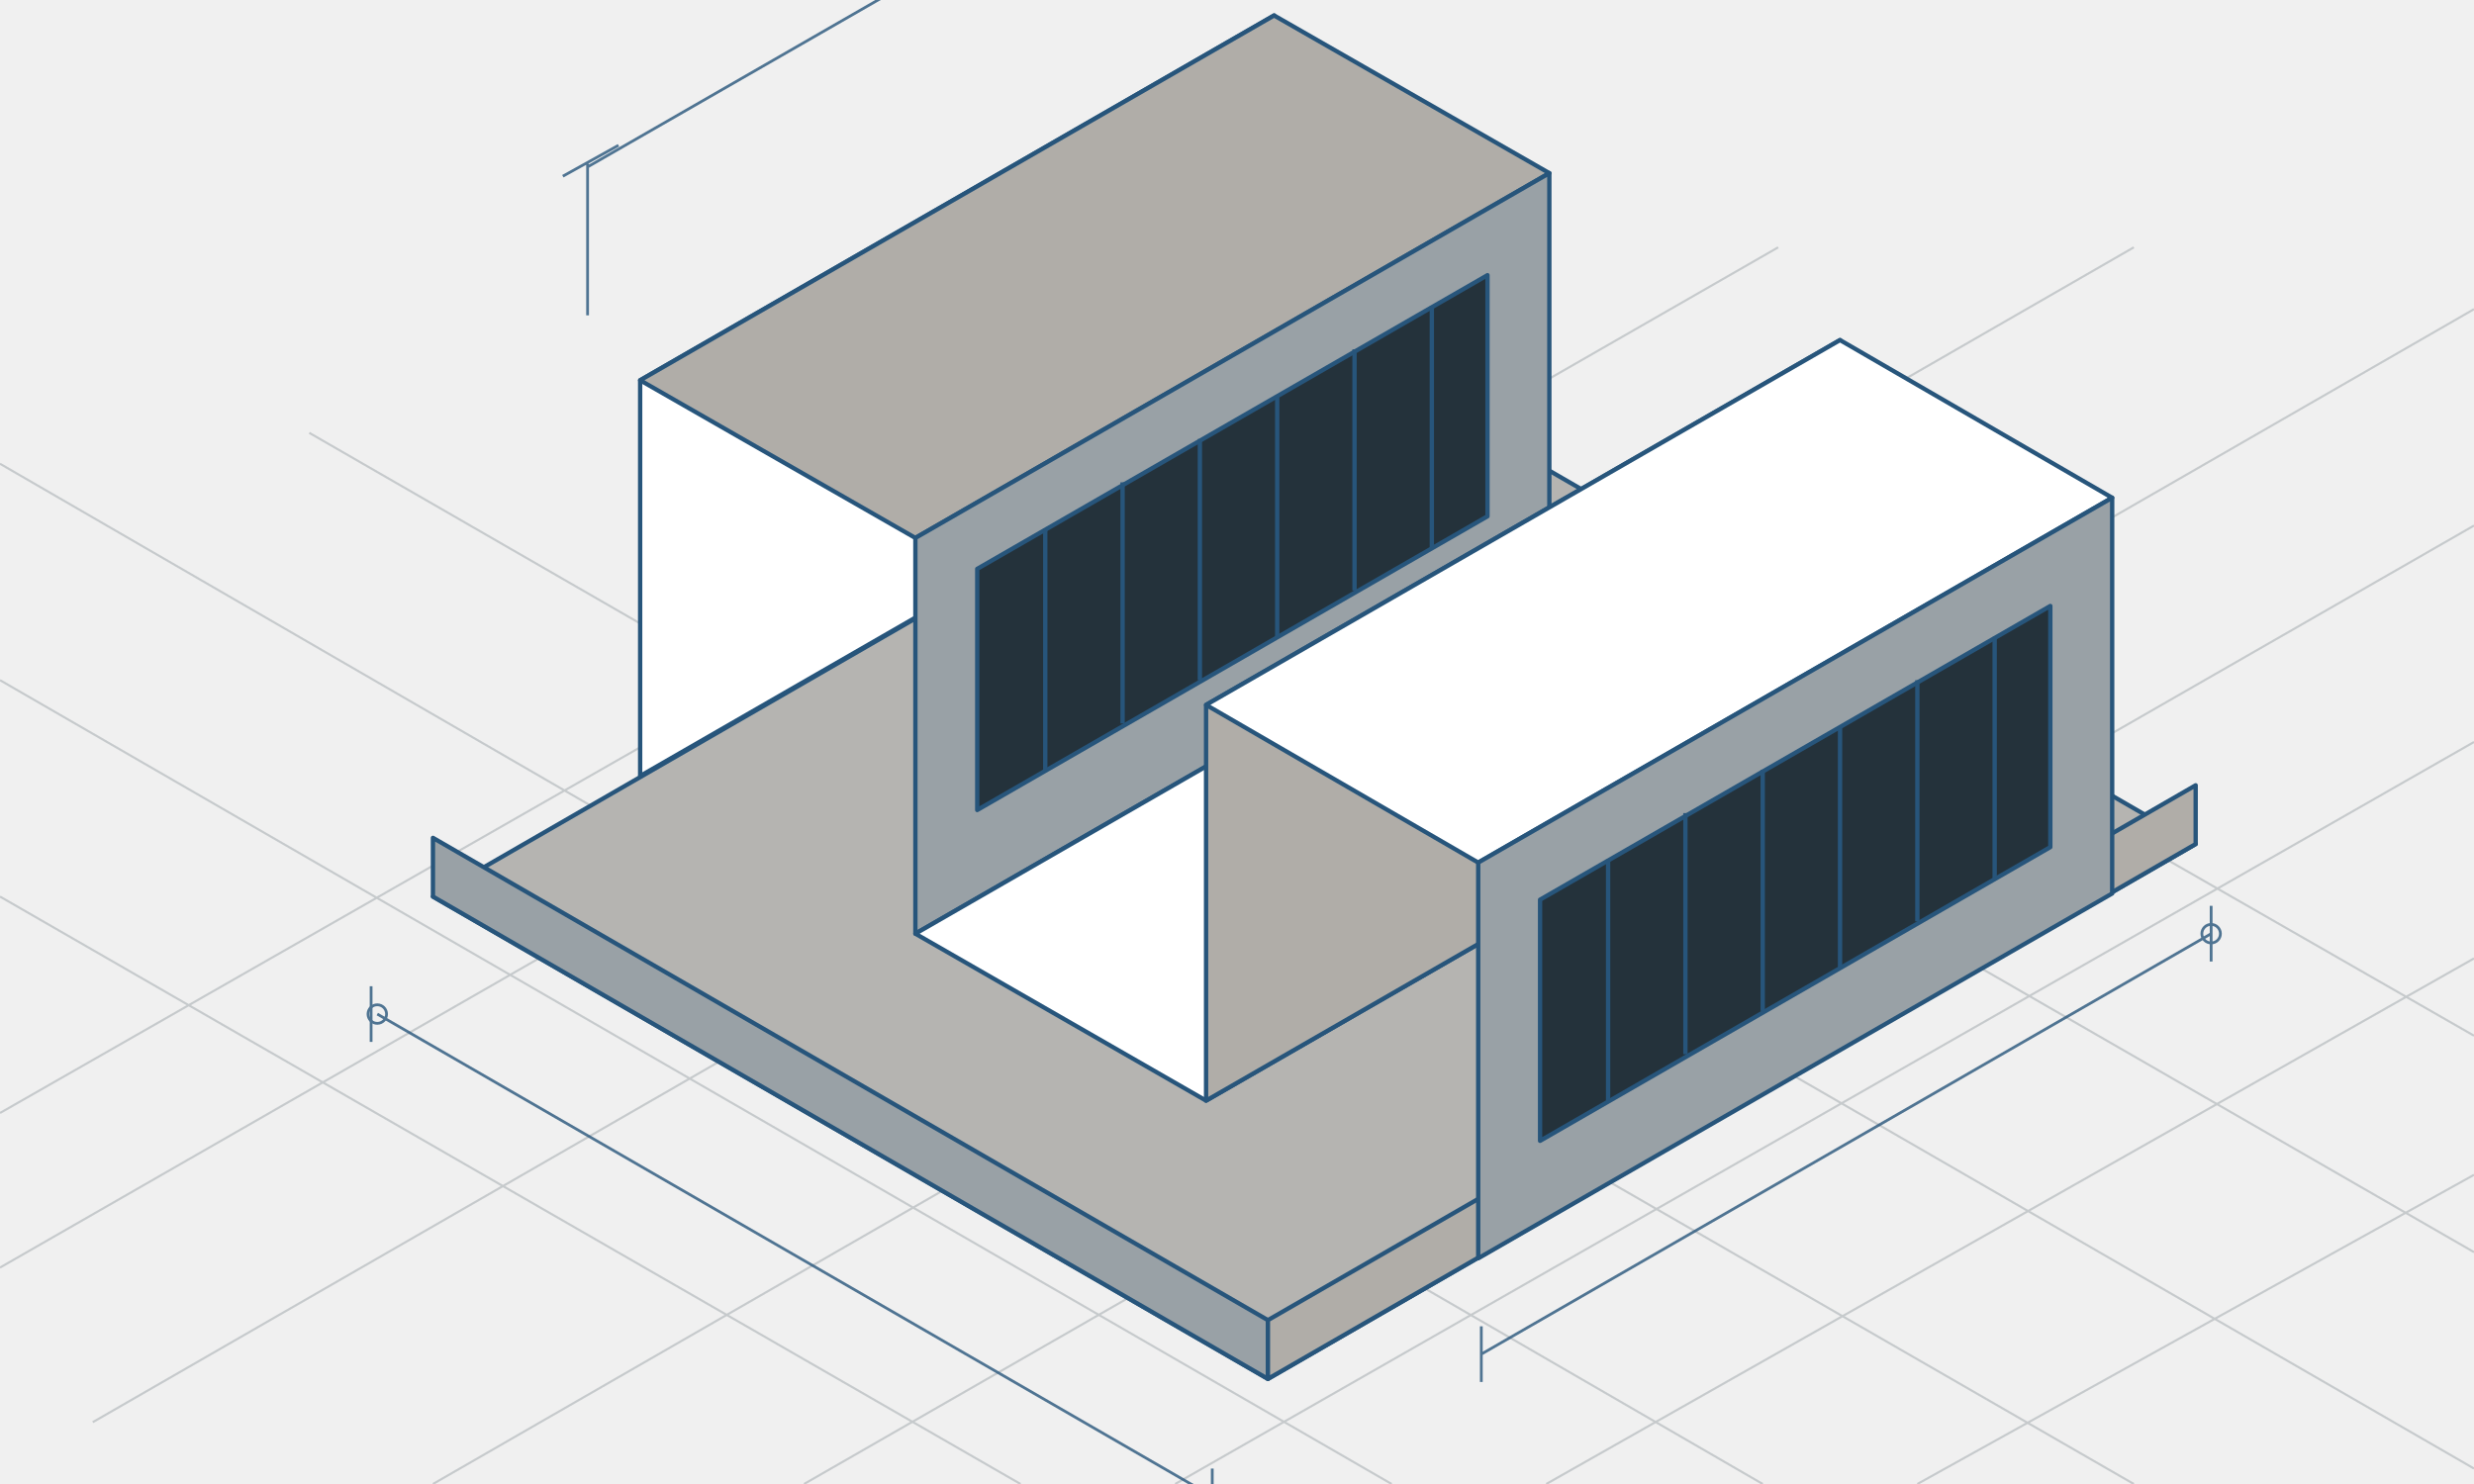
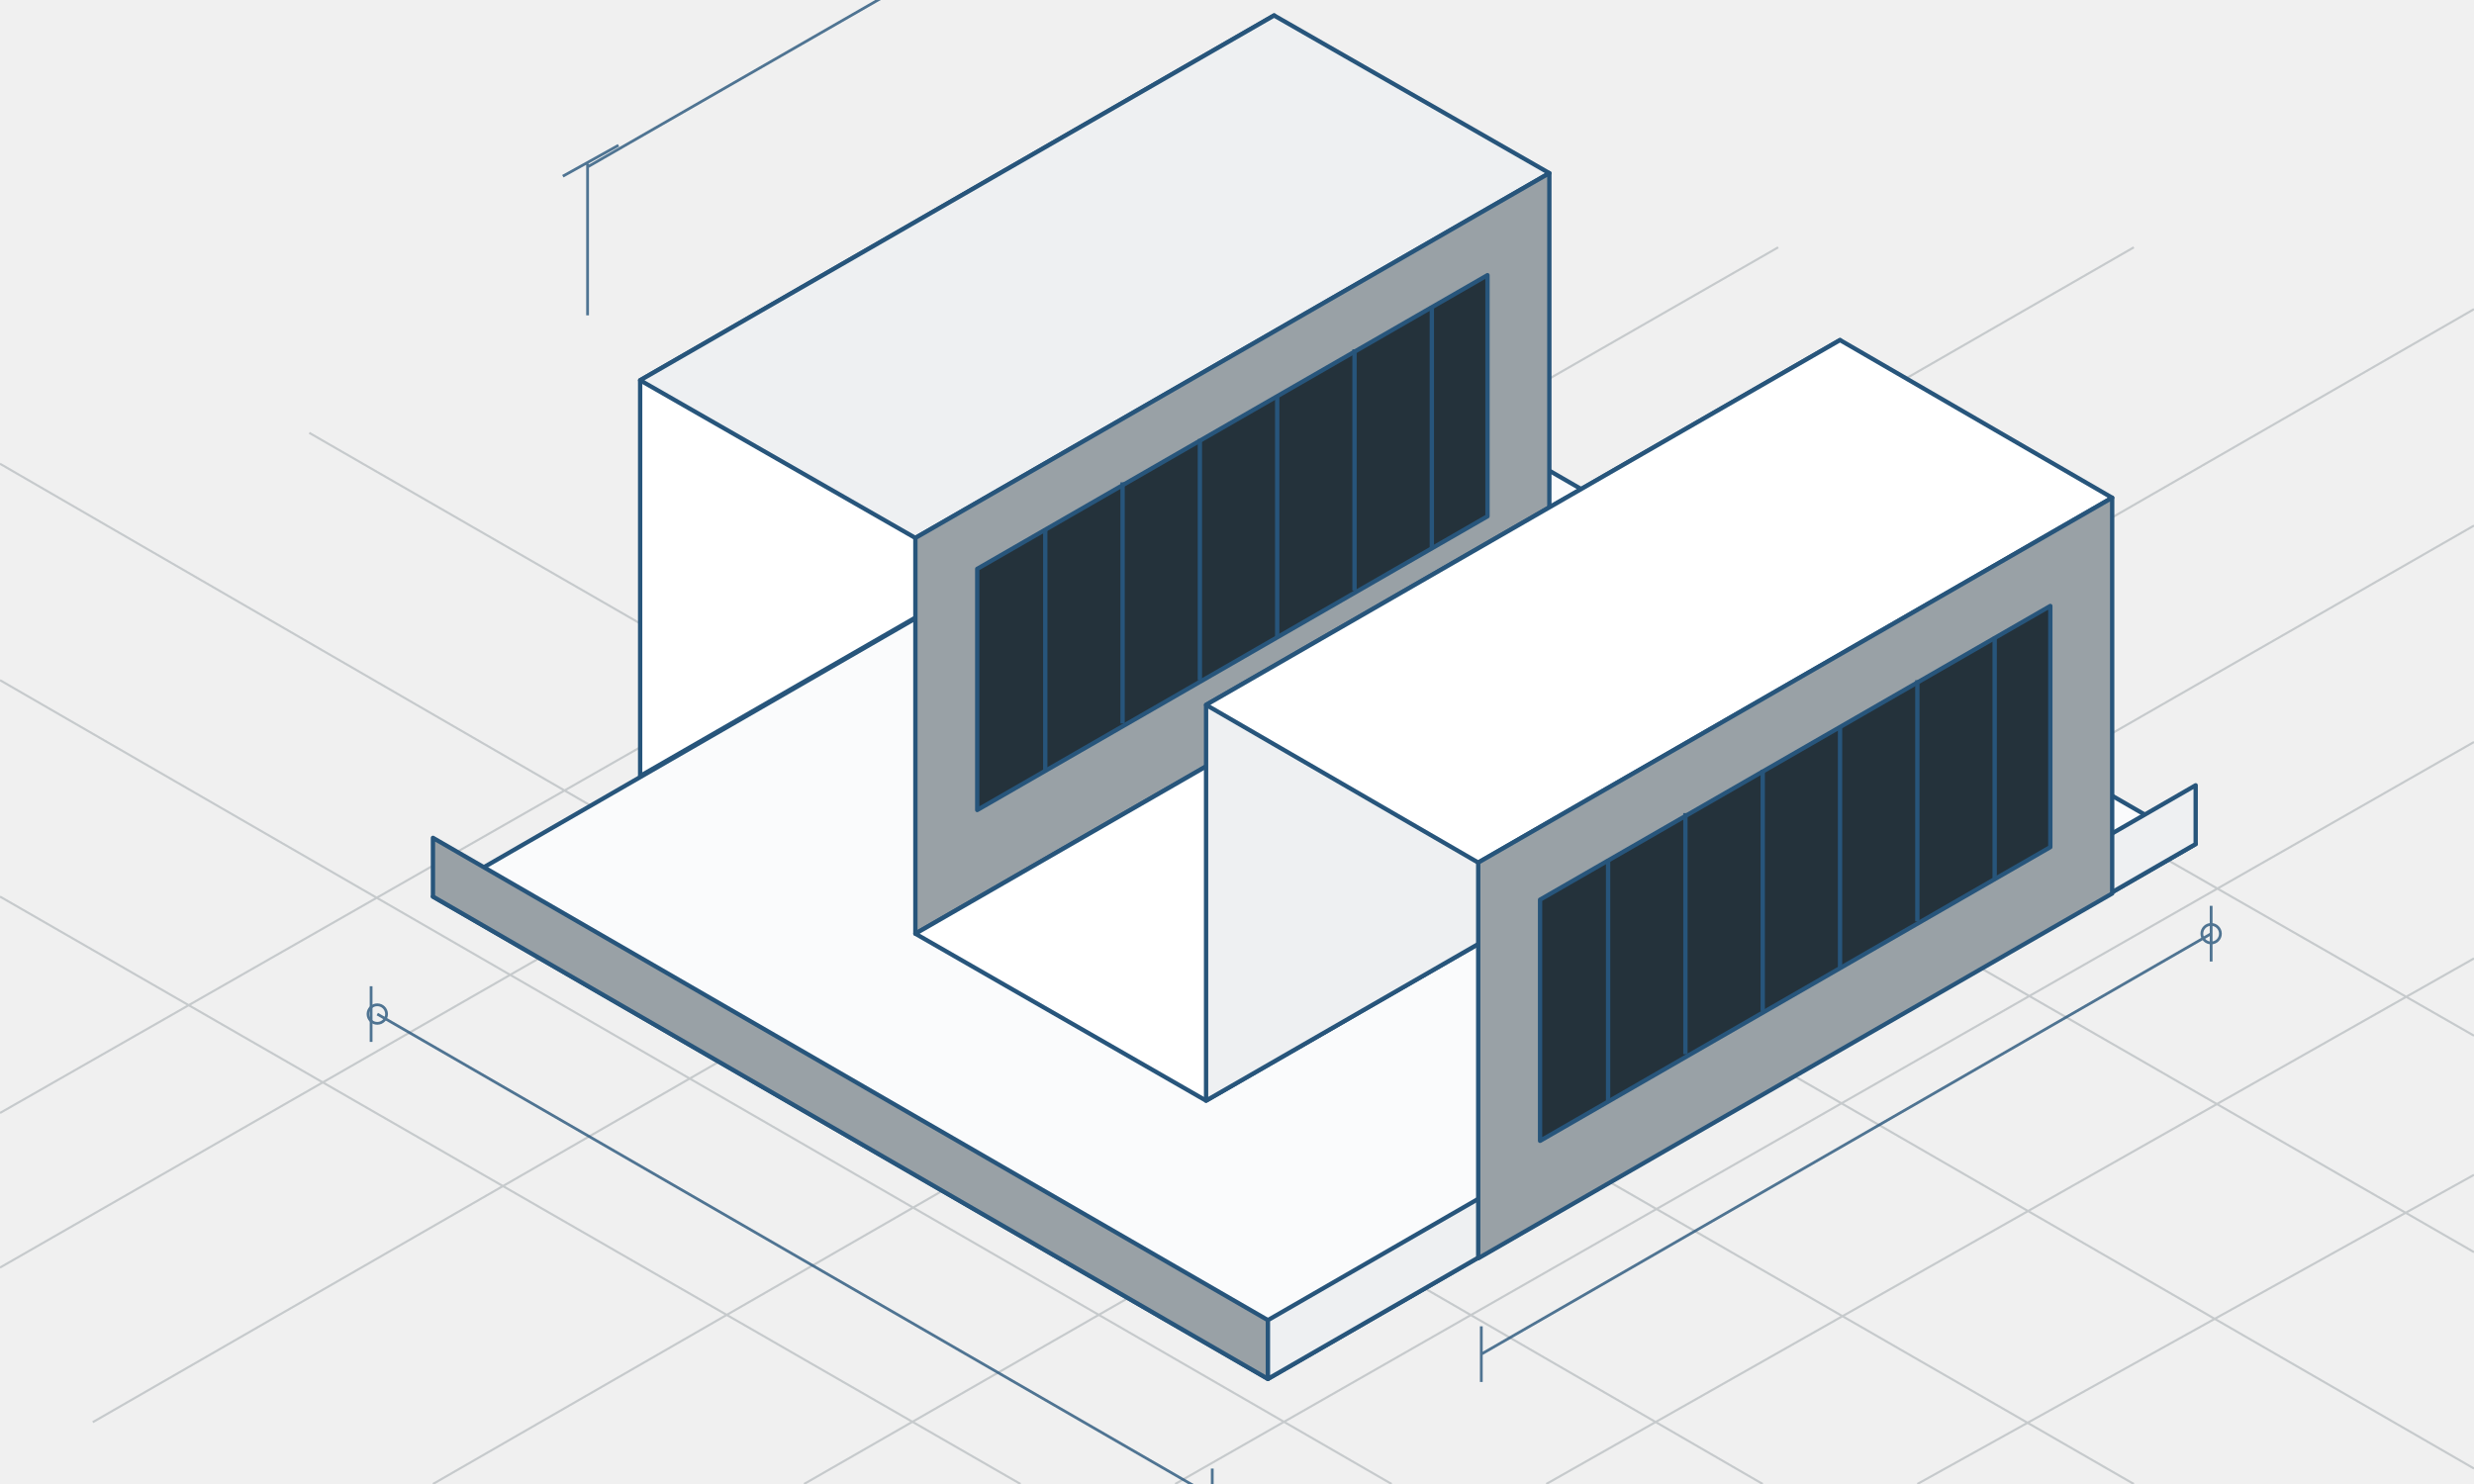
<svg xmlns="http://www.w3.org/2000/svg" viewBox="0 0 800 480" fill="none">
  <g stroke="#99A1A6" stroke-width=".7" opacity=".48">
    <path d="M0 360 490 80M0 410 575 80M30 460 690 80M140 480 800 100M260 480 800 170M380 480 800 240M500 480 800 310M620 480 800 380M0 150 570 480M0 220 450 480M0 290 330 480M100 140 690 480M220 140 800 475M340 140 800 405M460 140 800 335" />
  </g>
  <g stroke="#27557B" stroke-width="1.4" stroke-linejoin="round">
-     <path fill="#B5B4B1" d="m140 290 300-173 270 156-300 173z" />
+     <path fill="#FAFBFC" d="m140 290 300-173 270 156-300 173z" />
    <path fill="#99A1A6" d="m140 290 270 156v-19L140 271z" />
-     <path fill="#B0ADA8" d="m410 446 300-173v-19L410 427z" />
+     <path fill="#EEF0F2" d="m410 446 300-173v-19L410 427z" />
    <path fill="#FFFFFF" d="m207 251 0-128 205-118 0 128z" />
-     <path fill="#B0ADA8" d="m207 123 89 51 205-118-89-51z" />
+     <path fill="#EEF0F2" d="m207 123 89 51 205-118-89-51z" />
    <path fill="#99A1A6" d="m296 174 0 128 205-118V56z" />
    <path fill="#FFFFFF" d="m296 302 94 54 205-118-94-54z" />
-     <path fill="#B0ADA8" d="m390 356 0-128 205-118 0 128z" />
+     <path fill="#EEF0F2" d="m390 356 0-128 205-118 0 128z" />
    <path fill="#FFFFFF" d="m390 228 88 51 205-118-88-51z" />
    <path fill="#99A1A6" d="m478 279 0 128 205-118V161z" />
    <path d="m316 184 165-95v78l-165 95z" fill="#24323B" />
    <path d="m498 291 165-95v78l-165 95z" fill="#24323B" />
    <path d="m338 171v78m25-93v78m25-92v78m25-92v78m25-93v78m25-92v78M520 278v78m25-93v78m25-92v78m25-92v78m25-93v78m25-92v78" />
  </g>
  <g stroke="#27557B" stroke-width=".9" opacity=".8">
    <path d="m122 328 270 156M120 319v18m272 138v18M715 302 479 438m236-145v18m-236 118v18M190 102V53m-8 4 18-10M190 54 390-61" />
    <circle cx="122" cy="328" r="3" />
    <circle cx="715" cy="302" r="3" />
  </g>
</svg>
